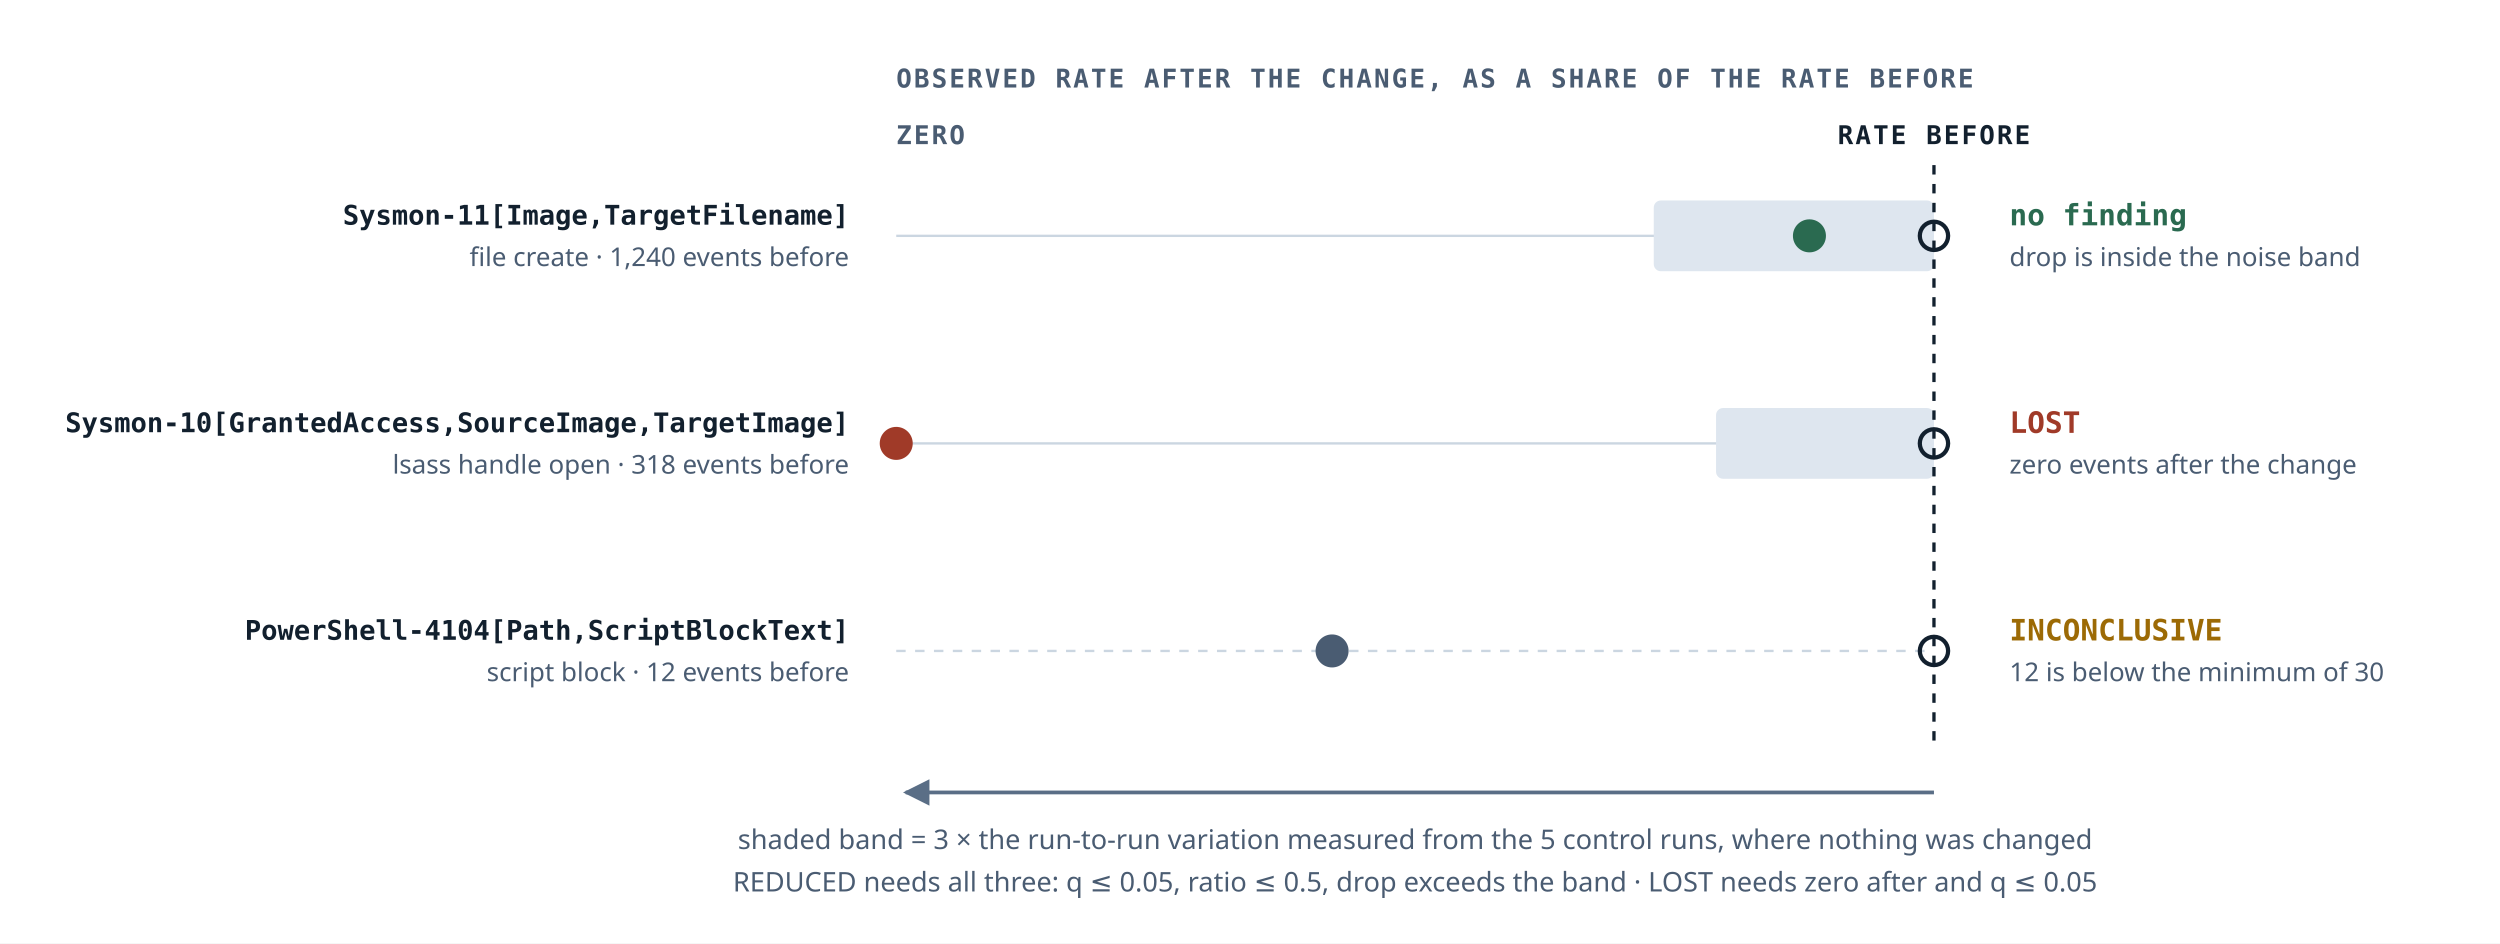
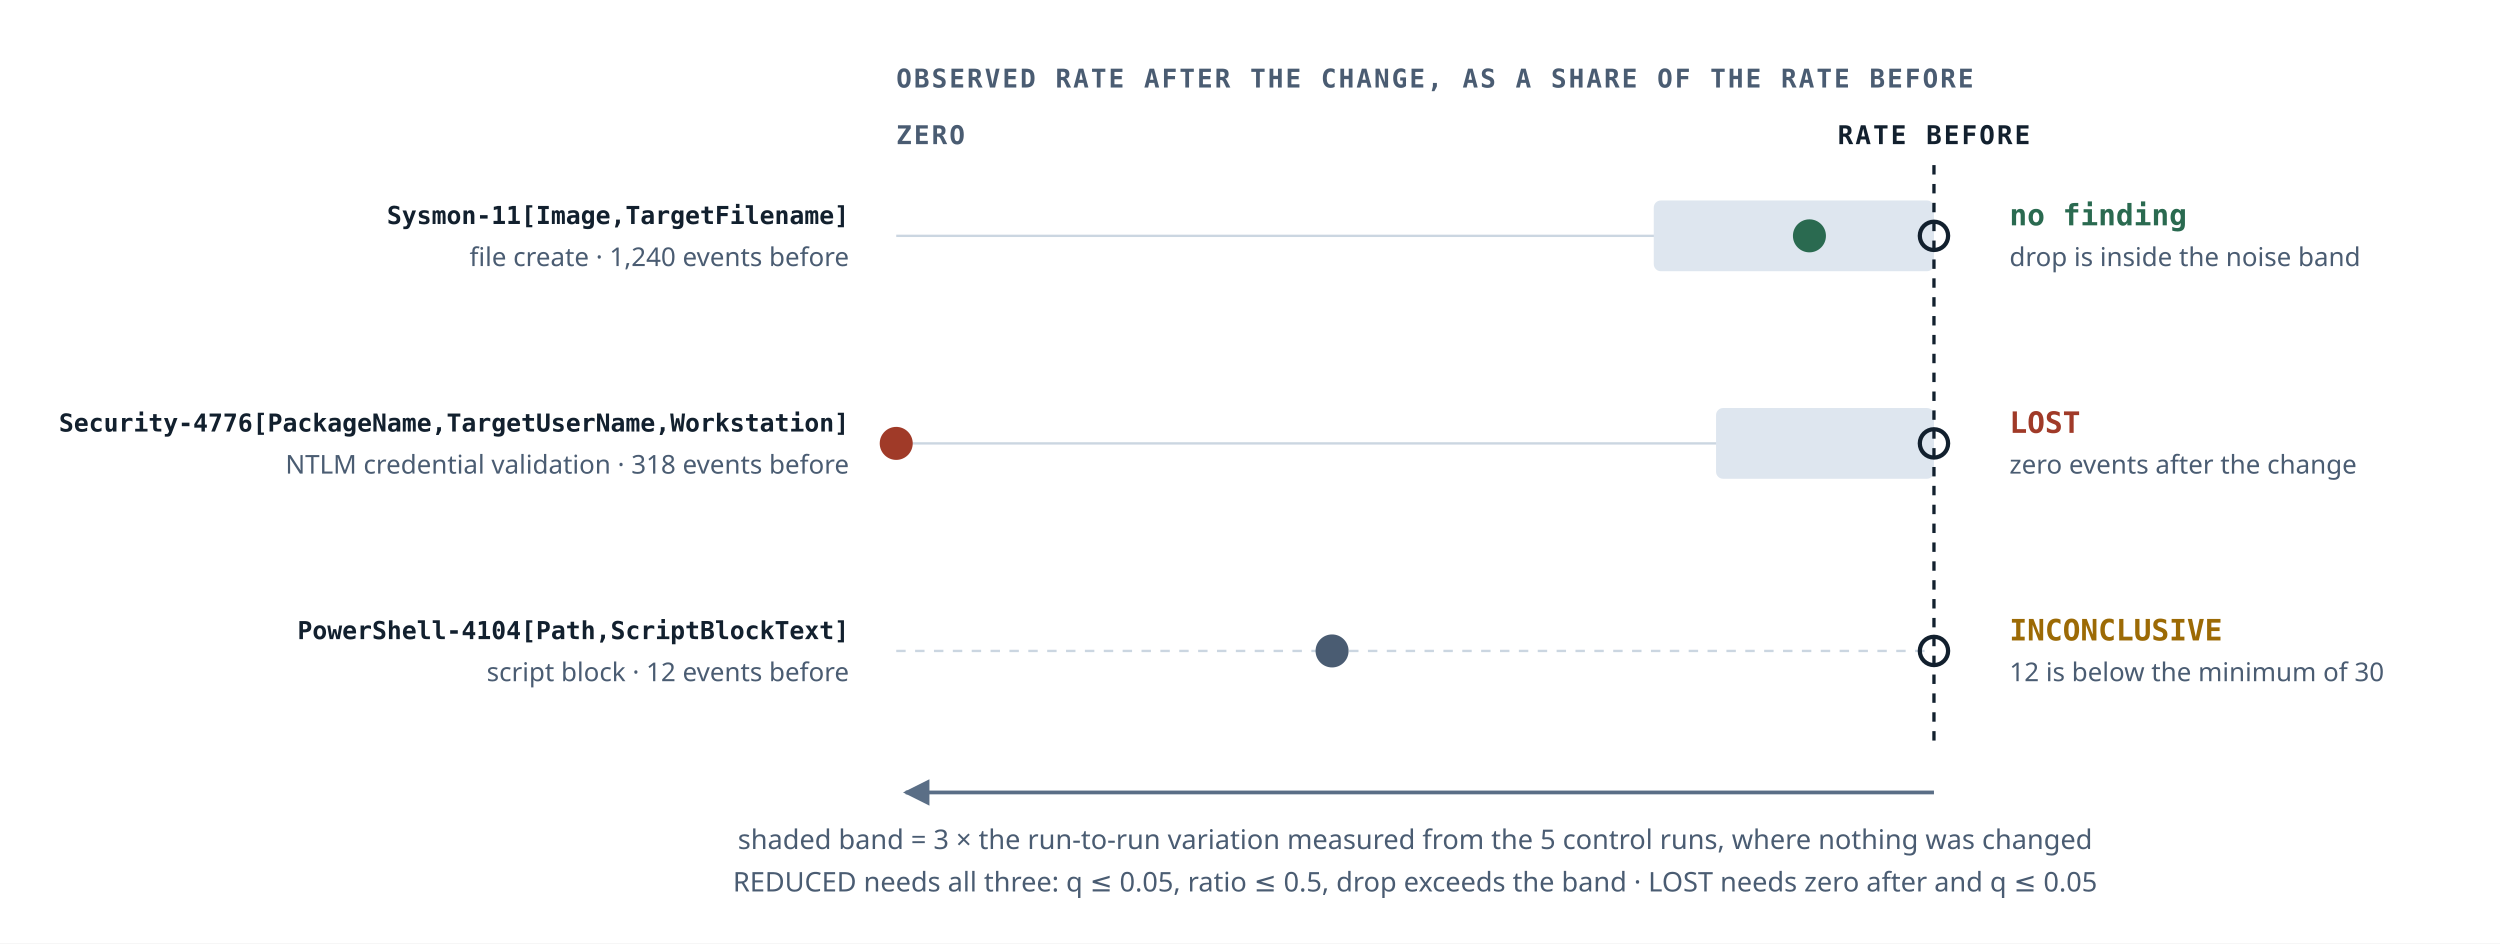
<svg xmlns="http://www.w3.org/2000/svg" width="1060" height="400" viewBox="0 0 1060 400" role="img" aria-label="Three event keys compared against their measured noise band. One drop falls inside the band and is not a finding. One is zero after the change and is reported LOST. One had only 12 events before the change, below the minimum of 30, so it is never tested and is reported INCONCLUSIVE." class="dg">
  <rect x="0" y="0" width="1060" height="400" fill="#FFFFFF" />
  <defs>
    <marker id="ar" viewBox="0 0 10 10" refX="9" refY="5" markerWidth="7" markerHeight="7" orient="auto-start-reverse">
      <path d="M0,0 L10,5 L0,10 z" fill="#5A6E86" />
    </marker>
    <marker id="ard" viewBox="0 0 10 10" refX="9" refY="5" markerWidth="7" markerHeight="7" orient="auto-start-reverse">
      <path d="M0,0 L10,5 L0,10 z" fill="#1D4E79" />
    </marker>
  </defs>
  <text x="380.0" y="34" font-size="11" font-weight="600" text-anchor="start" fill="#4A5C72" font-family="'IBM Plex Mono', ui-monospace, monospace" letter-spacing="0.08em" dominant-baseline="middle">OBSERVED RATE AFTER THE CHANGE, AS A SHARE OF THE RATE BEFORE</text>
  <text x="380.0" y="58" font-size="11" font-weight="600" text-anchor="start" fill="#4A5C72" font-family="'IBM Plex Mono', ui-monospace, monospace" letter-spacing="0.08em" dominant-baseline="middle">ZERO</text>
  <text x="820.0" y="58" font-size="11" font-weight="600" text-anchor="middle" fill="#12202E" font-family="'IBM Plex Mono', ui-monospace, monospace" letter-spacing="0.08em" dominant-baseline="middle">RATE BEFORE</text>
-   <text x="360.0" y="92.0" font-size="11.5" font-weight="600" text-anchor="end" fill="#12202E" font-family="'IBM Plex Mono', ui-monospace, monospace" dominant-baseline="middle">Sysmon-11[Image,TargetFilename]</text>
+   <text x="360.0" y="92.0" font-size="10.5" font-weight="600" text-anchor="end" fill="#12202E" font-family="'IBM Plex Mono', ui-monospace, monospace" dominant-baseline="middle">Sysmon-11[Image,TargetFilename]</text>
  <text x="360.0" y="109.0" font-size="11" font-weight="400" text-anchor="end" fill="#4A5C72" font-family="'IBM Plex Sans', ui-sans-serif, system-ui, sans-serif" dominant-baseline="middle">file create  ·  1,240 events before</text>
  <line x1="380.0" y1="100.0" x2="820.0" y2="100.0" stroke="#CBD6E1" stroke-width="1" />
  <rect x="701.2" y="85.0" width="118.8" height="30" rx="3" fill="#DEE6EF" />
  <circle cx="820.0" cy="100.0" r="6" fill="none" stroke="#12202E" stroke-width="1.8" />
  <circle cx="767.2" cy="100.0" r="7" fill="#2A6A50" />
  <text x="852.0" y="92.0" font-size="12.5" font-weight="700" text-anchor="start" fill="#2A6A50" font-family="'IBM Plex Mono', ui-monospace, monospace" dominant-baseline="middle">no finding</text>
  <text x="852.0" y="109.0" font-size="11" font-weight="400" text-anchor="start" fill="#4A5C72" font-family="'IBM Plex Sans', ui-sans-serif, system-ui, sans-serif" dominant-baseline="middle">drop is inside the noise band</text>
-   <text x="360.0" y="180.0" font-size="11.5" font-weight="600" text-anchor="end" fill="#12202E" font-family="'IBM Plex Mono', ui-monospace, monospace" dominant-baseline="middle">Sysmon-10[GrantedAccess,SourceImage,TargetImage]</text>
-   <text x="360.0" y="197.0" font-size="11" font-weight="400" text-anchor="end" fill="#4A5C72" font-family="'IBM Plex Sans', ui-sans-serif, system-ui, sans-serif" dominant-baseline="middle">lsass handle open  ·  318 events before</text>
+   <text x="360.0" y="180.0" font-size="10.5" font-weight="600" text-anchor="end" fill="#12202E" font-family="'IBM Plex Mono', ui-monospace, monospace" dominant-baseline="middle">Security-4776[PackageName,TargetUserName,Workstation]</text>
+   <text x="360.0" y="197.0" font-size="11" font-weight="400" text-anchor="end" fill="#4A5C72" font-family="'IBM Plex Sans', ui-sans-serif, system-ui, sans-serif" dominant-baseline="middle">NTLM credential validation  ·  318 events before</text>
  <line x1="380.0" y1="188.0" x2="820.0" y2="188.0" stroke="#CBD6E1" stroke-width="1" />
  <rect x="727.6" y="173.0" width="92.4" height="30" rx="3" fill="#DEE6EF" />
  <circle cx="820.0" cy="188.0" r="6" fill="none" stroke="#12202E" stroke-width="1.8" />
  <circle cx="380.0" cy="188.0" r="7" fill="#A03A28" />
  <text x="852.0" y="180.0" font-size="12.5" font-weight="700" text-anchor="start" fill="#A03A28" font-family="'IBM Plex Mono', ui-monospace, monospace" dominant-baseline="middle">LOST</text>
  <text x="852.0" y="197.0" font-size="11" font-weight="400" text-anchor="start" fill="#4A5C72" font-family="'IBM Plex Sans', ui-sans-serif, system-ui, sans-serif" dominant-baseline="middle">zero events after the change</text>
-   <text x="360.0" y="268.0" font-size="11.5" font-weight="600" text-anchor="end" fill="#12202E" font-family="'IBM Plex Mono', ui-monospace, monospace" dominant-baseline="middle">PowerShell-4104[Path,ScriptBlockText]</text>
+   <text x="360.0" y="268.0" font-size="10.5" font-weight="600" text-anchor="end" fill="#12202E" font-family="'IBM Plex Mono', ui-monospace, monospace" dominant-baseline="middle">PowerShell-4104[Path,ScriptBlockText]</text>
  <text x="360.0" y="285.0" font-size="11" font-weight="400" text-anchor="end" fill="#4A5C72" font-family="'IBM Plex Sans', ui-sans-serif, system-ui, sans-serif" dominant-baseline="middle">script block  ·  12 events before</text>
  <line x1="380.0" y1="276.0" x2="820.0" y2="276.0" stroke="#CBD6E1" stroke-width="1" stroke-dasharray="4 4" />
  <circle cx="820.0" cy="276.0" r="6" fill="none" stroke="#12202E" stroke-width="1.8" />
  <circle cx="564.8" cy="276.0" r="7" fill="#4A5C72" />
  <text x="852.0" y="268.0" font-size="12.5" font-weight="700" text-anchor="start" fill="#9C6A05" font-family="'IBM Plex Mono', ui-monospace, monospace" dominant-baseline="middle">INCONCLUSIVE</text>
  <text x="852.0" y="285.0" font-size="11" font-weight="400" text-anchor="start" fill="#4A5C72" font-family="'IBM Plex Sans', ui-sans-serif, system-ui, sans-serif" dominant-baseline="middle">12 is below the minimum of 30</text>
  <line x1="820.0" y1="70" x2="820.0" y2="316" stroke="#12202E" stroke-width="1.4" stroke-dasharray="4 4" />
  <path d="M820.0 336 H384.0" fill="none" stroke="#5A6E86" stroke-width="1.6" marker-end="url(#ar)" />
  <text x="600" y="356" font-size="11.5" font-weight="400" text-anchor="middle" fill="#4A5C72" font-family="'IBM Plex Sans', ui-sans-serif, system-ui, sans-serif" dominant-baseline="middle">shaded band = 3 × the run-to-run variation measured from the 5 control runs, where nothing was changed</text>
  <text x="600" y="374" font-size="11.5" font-weight="400" text-anchor="middle" fill="#4A5C72" font-family="'IBM Plex Sans', ui-sans-serif, system-ui, sans-serif" dominant-baseline="middle">REDUCED needs all three:  q ≤ 0.05,  ratio ≤ 0.5,  drop exceeds the band   ·   LOST needs zero after and q ≤ 0.05</text>
</svg>
